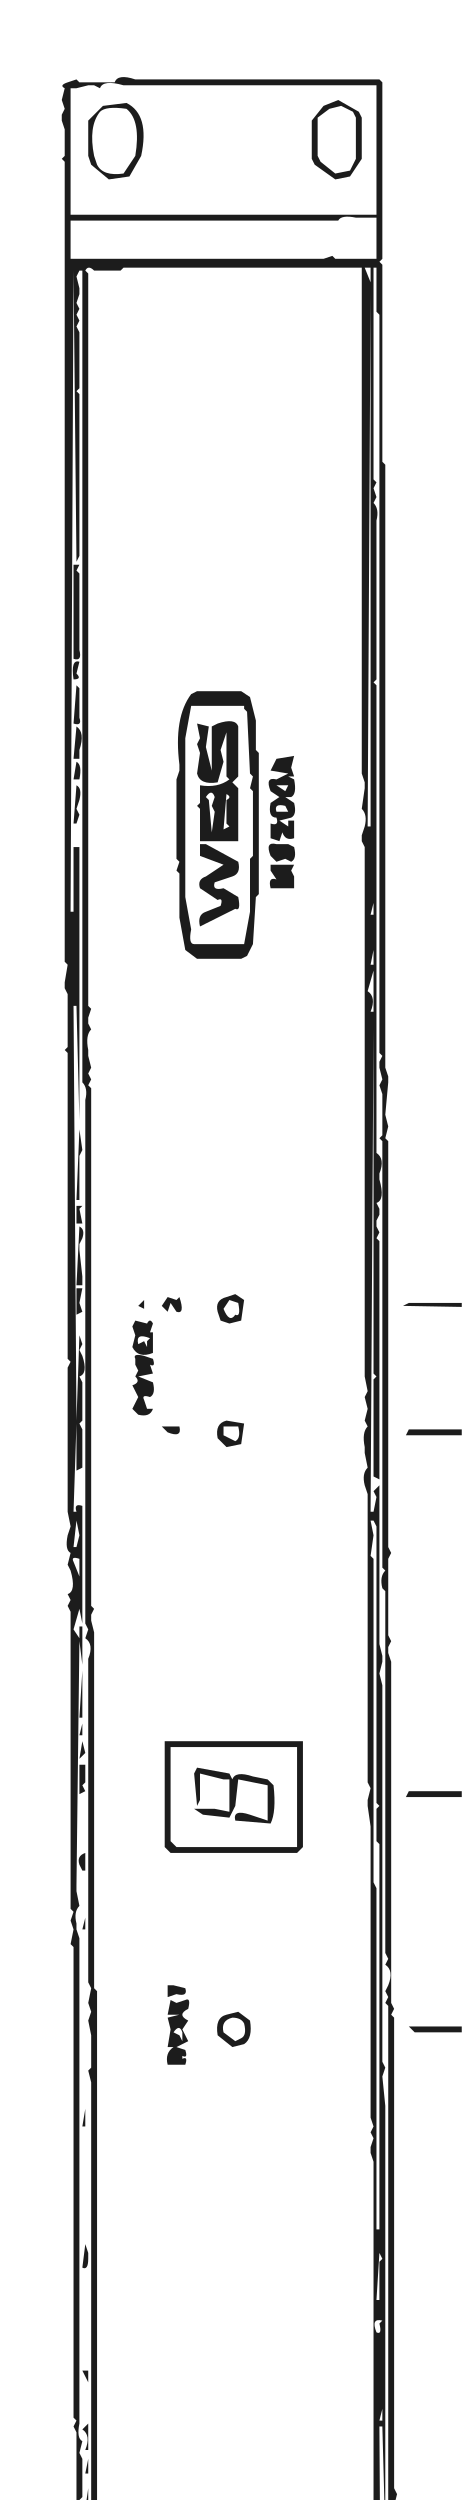
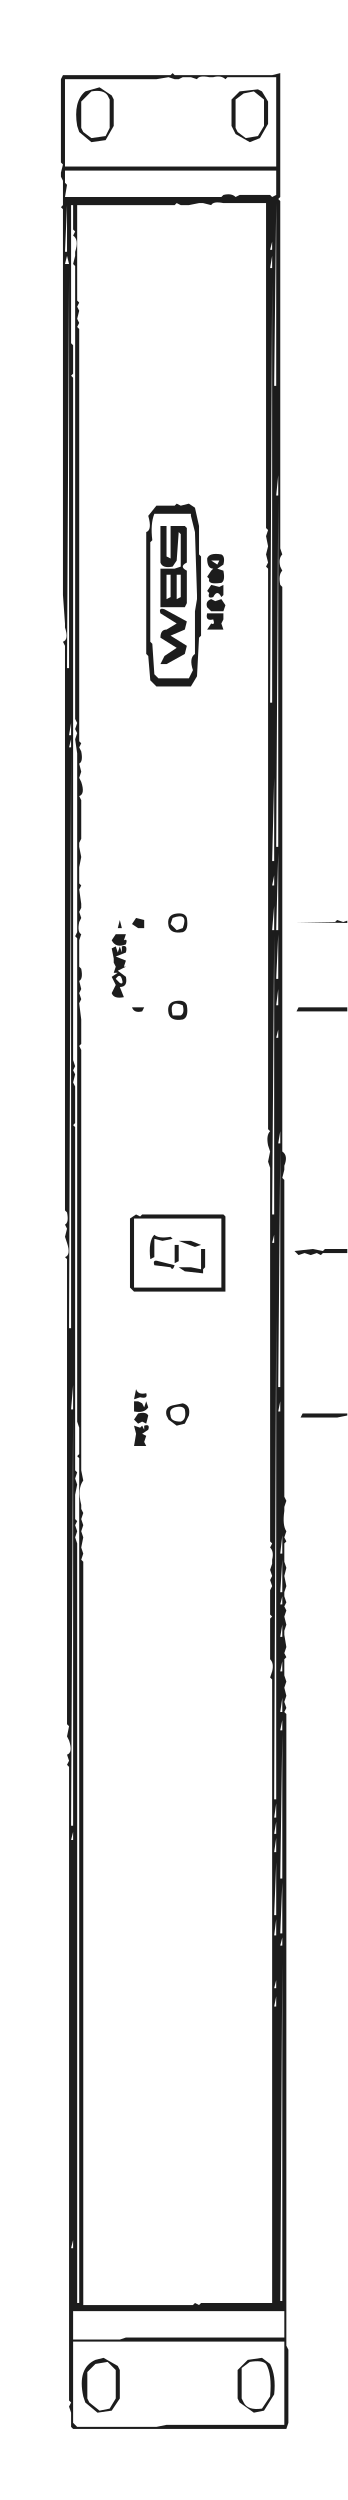
- <svg xmlns="http://www.w3.org/2000/svg" viewBox="0 0 157 850" data-from="Modules/COMPUTERS/M5200/MECHANICAL/19xx - 5200-04-002 - M5200A CONTROLLER MODULE MODULE LAYOUT - ISS 2.jpg" data-kind="layout">
-   <g transform="translate(0 850) rotate(-90)">
+ <svg xmlns="http://www.w3.org/2000/svg" viewBox="0 0 171 1231" data-from="Modules/COMPUTERS/M5200/MECHANICAL/1985 - M5200 - B 5200-04-001 - M5200 - CONTROLLER MODULE - MODULE LAYOUT.jpg" data-kind="layout">
+   <g transform="translate(0 1231) rotate(-90)">
    <defs>
      <clipPath id="c">
-         <rect width="850" height="157" />
+         <rect width="1231" height="171" />
      </clipPath>
    </defs>
    <g clip-path="url(#c)">
-       <g transform="translate(-605 -1050)" fill="#1c1c1c">
-         <path class="line" d="M1401 1071L1402 1072L1411 1072L1414 1071L1416 1071L1418 1072L1421 1071L1425 1072Q1426 1070 1427 1073L1428 1076L1427 1077L1427 1089Q1430 1090 1428 1096L1428 1098L1428 1179L1427 1180L1367 1180L1366 1179L1365 1180L1298 1180L1297 1181L1092 1181L1089 1182L1087 1182L1076 1181L1072 1182L1068 1181L1067 1182L929 1182L927 1183L925 1182L923 1182L899 1182L897 1183L895 1182L893 1182L890 1183L888 1183L774 1183L772 1184L770 1183L769 1184L609 1184L607 1185L603 1184L601 1185L599 1185L597 1184L593 1185L591 1184L589 1184Q582 1182 581 1185L417 1185L416 1186Q414 1184 410 1185L408 1186L406 1185L405 1186L320 1186Q318 1184 314 1185L313 1186L270 1186L268 1186L266 1185L264 1186L261 1185L258 1186L253 1184L253 1168L254 1167L254 1165L253 1163L254 1162L254 1077L257 1076L269 1076L271 1076Q280 1075 286 1077L288 1077L295 1076L297 1076L302 1077L304 1077L307 1076L308 1077L316 1077L319 1076L321 1076L323 1077L325 1076L328 1077L330 1077L433 1077L435 1076L436 1077L451 1077L453 1077L457 1076L460 1077L462 1076L466 1076L476 1076L477 1077L478 1076L628 1076L630 1075L632 1076L633 1075L793 1075L794 1074L799 1075L802 1074L805 1075L806 1074L907 1074L909 1073L911 1074L913 1073Q914 1076 921 1074L923 1073L927 1074Q928 1072 933 1073L936 1074L941 1073L943 1073L990 1073L992 1074L993 1073L1097 1073L1098 1072L1099 1073L1117 1073L1119 1072L1121 1072L1127 1073L1128 1072L1400 1072L1401 1071ZM1145 1074L1145 1075L1167 1075L1167 1077L1165 1077L1074 1077L1113 1076L1113 1075L972 1076L1001 1077L998 1078L996 1077L994 1078Q988 1080 987 1077L985 1078L972 1078L971 1077L969 1078L956 1078L955 1076L971 1076L941 1075L941 1076Q944 1075 943 1078L903 1078L908 1077L901 1075L898 1077L902 1077L902 1078L889 1078L897 1077L814 1076L812 1076L807 1077Q805 1075 801 1076L799 1076L796 1077L633 1077L631 1077Q626 1076 625 1078L621 1077L619 1078L606 1078L605 1077L604 1078L488 1079L492 1080L493 1079L501 1079L501 1081L494 1081L490 1081L456 1081L455 1079L454 1079L454 1081L413 1081L418 1080L418 1079L349 1080L406 1081L315 1082L366 1082L367 1083L369 1082L372 1083L376 1082L381 1083L383 1083Q389 1085 391 1082L394 1083L396 1082L549 1082L551 1082Q557 1084 559 1081L562 1082L564 1081L577 1081L578 1082L579 1081L745 1081L747 1081L751 1080L752 1081L761 1081L763 1081L768 1080L771 1081L774 1080L779 1081L781 1080L889 1080L891 1080Q896 1082 898 1079L901 1080L903 1079L1079 1079L1081 1079Q1085 1080 1087 1078L1363 1078L1363 1077L1361 1076L1357 1077L1355 1077L1352 1076L1350 1077L1348 1076L1346 1077L1344 1076L1342 1077L1323 1077L1322 1076L1321 1077L1281 1077L1279 1077L1266 1077L1264 1076L1363 1075L1145 1074ZM1367 1074L1367 1160L1368 1163L1367 1164L1367 1178L1381 1178L1381 1173L1381 1171Q1382 1166 1380 1165L1380 1075L1380 1074L1367 1074ZM1382 1074L1382 1178L1426 1178L1426 1094L1426 1092Q1428 1085 1425 1084L1426 1082L1426 1080L1425 1076L1425 1074L1382 1074ZM924 1075L919 1077L925 1077Q926 1074 924 1075ZM929 1075L929 1076L933 1077L938 1076L929 1075ZM1363 1079L1362 1080L1113 1080L1112 1081L1109 1080L1107 1080L1105 1081Q1103 1079 1098 1080L1096 1080L1092 1081L1090 1080L1088 1081L1086 1080L1085 1081L909 1081L908 1082L906 1081L904 1081L900 1082L779 1082L778 1083L581 1083L580 1084L578 1083Q573 1082 572 1084L569 1083L561 1084L559 1084L556 1083L554 1084L405 1084L403 1084L400 1085L397 1084L394 1085L392 1084L391 1085L373 1085L370 1084Q368 1087 362 1085L360 1085L355 1084L353 1085L351 1084L347 1085L346 1084L316 1084L315 1090L316 1092L315 1095L316 1098L315 1099L315 1178L479 1178L480 1177L482 1178Q487 1180 489 1177L491 1178L493 1177L720 1177L723 1176L725 1176L728 1177L730 1176L732 1177L735 1176L832 1176L834 1176L841 1175L843 1175L847 1176L849 1175L947 1175L950 1174Q954 1173 956 1175L961 1174L963 1174Q968 1173 970 1175L972 1174L976 1175L980 1174L982 1175L987 1174L1167 1174L1169 1173L1171 1173L1174 1174Q1178 1175 1180 1173L1187 1174L1189 1174L1192 1173L1364 1173L1364 1092L1363 1091L1363 1082Q1365 1080 1363 1079ZM1364 1174L1359 1176L1364 1176L1364 1174ZM1118 1175Q1116 1178 1111 1176L1111 1177L1125 1177L1118 1175ZM1174 1175L1174 1176L1355 1176L1174 1175ZM926 1176L925 1177L817 1177L815 1177L813 1178L697 1178L697 1179L828 1179L829 1178L840 1178L841 1179L842 1178L936 1178L938 1177L938 1176L933 1177L926 1176ZM941 1176L941 1177L946 1178L948 1177L950 1179L896 1179L892 1180L890 1180L886 1179L882 1180L754 1180L752 1181L749 1180L739 1181L737 1181L593 1181L630 1180L630 1179L472 1180L592 1181L542 1182L540 1182L410 1182L409 1184L414 1183Q420 1181 422 1184L424 1183L576 1183L578 1183Q584 1185 586 1182L588 1183L590 1183Q594 1184 596 1182L773 1182L774 1181L776 1182L778 1181L780 1182Q785 1184 787 1181L789 1182L791 1181L914 1181L915 1180Q919 1179 921 1181L922 1180L1067 1180L1068 1179L1069 1180L1083 1180L1086 1179L1088 1180L1092 1179L1094 1179L1096 1180L1097 1179L1348 1179L1349 1178L1364 1178L1364 1177L1292 1177L1291 1178L1289 1177L1286 1178L1284 1177Q1282 1179 1278 1178L1276 1178L1224 1178L1223 1177L1222 1178L1063 1178Q1061 1181 1056 1179L1054 1179Q1047 1181 1046 1178L1044 1179L1042 1179L1040 1178L1038 1178L1036 1179L1034 1178L1033 1179L952 1179L953 1177L986 1177L987 1178L988 1177L1105 1177L941 1176ZM1127 1176L1127 1177L1132 1177L1127 1176ZM1144 1176L1144 1177L1148 1177L1144 1176ZM662 1178Q661 1180 665 1179L666 1180Q667 1176 662 1178ZM673 1178L673 1179L686 1179L687 1180L689 1179L673 1178ZM632 1179L632 1180L636 1180L632 1179ZM1175 1075L1188 1076Q1187 1078 1183 1077L1180 1076L1178 1077L1175 1076L1175 1075ZM1190 1075L1196 1076Q1195 1078 1190 1077L1190 1075ZM1197 1075L1208 1076Q1206 1079 1200 1077L1197 1077L1197 1075ZM1209 1075L1222 1076L1221 1077L1213 1077L1211 1077Q1208 1078 1209 1075ZM1224 1075Q1231 1074 1230 1077L1226 1076Q1224 1078 1224 1075ZM1231 1075L1263 1075L1263 1077L1261 1076L1260 1077L1236 1077L1234 1077Q1230 1078 1231 1075ZM1008 1076L1017 1076L1017 1078L1012 1077L1009 1078L1008 1076ZM1018 1076L1038 1077Q1037 1079 1034 1078L1032 1077L1030 1077L1021 1078L1018 1078L1018 1076ZM1039 1076L1045 1076L1045 1078L1044 1077L1039 1078L1039 1076ZM1047 1076L1071 1077L1064 1078L1062 1077L1060 1077L1047 1077L1047 1076ZM821 1077Q824 1076 825 1079L819 1079L819 1078L821 1077ZM845 1077L855 1077L855 1079L849 1079L848 1078L846 1079L845 1077ZM857 1077L863 1078L859 1079L857 1077ZM865 1077L869 1078L865 1078L865 1077ZM871 1077L887 1078L871 1078L871 1077ZM629 1078L631 1080L622 1080L622 1079Q627 1081 629 1078ZM649 1078L649 1080L645 1080L649 1078ZM684 1078L692 1079L689 1080L687 1080Q683 1080 684 1078ZM732 1078L738 1079L732 1079L732 1078ZM799 1078L803 1079L799 1079L799 1078ZM602 1079L609 1080L602 1080L602 1079ZM614 1079L619 1080L614 1080L614 1079ZM1402 1080L1414 1080L1419 1085L1420 1093Q1416 1101 1402 1098L1395 1094L1394 1087L1399 1081L1402 1080ZM1402 1082L1399 1083Q1395 1085 1396 1092L1402 1096Q1414 1098 1418 1093Q1419 1086 1417 1084Q1412 1080 1402 1082ZM976 1095L980 1097L984 1095Q985 1098 987 1096L989 1097L991 1096L993 1096Q995 1095 994 1099L993 1102Q990 1103 991 1101L988 1102L987 1097L985 1102Q981 1103 980 1101Q981 1098 979 1099L976 1100L976 1102Q973 1101 974 1097L976 1095ZM997 1095L1001 1096L1004 1095L1006 1096L1005 1100Q1007 1101 1005 1102L1002 1101L1002 1102L995 1102Q993 1097 997 1095ZM998 1097L999 1099L997 1100L999 1100L1000 1101Q1002 1096 998 1097ZM1011 1097L1013 1099L1010 1099L1011 1097ZM970 1105L970 1111Q966 1112 968 1107L970 1105ZM1011 1105L1014 1107L1013 1110L1014 1111Q1008 1113 1009 1110L1012 1108L1009 1107L1011 1105ZM827 1106L863 1106L863 1153L827 1153L826 1152L825 1151L825 1108L827 1106ZM829 1108L827 1110L827 1151L861 1151L861 1108L829 1108ZM753 1107Q757 1106 759 1109L759 1107L765 1108L769 1107L770 1111L770 1107L775 1108L774 1110L775 1113Q776 1115 772 1114Q770 1110 768 1114L765 1112L761 1114L759 1110L758 1113Q755 1114 756 1112L755 1112Q756 1114 753 1113L753 1107ZM764 1109L763 1111L761 1112L764 1112Q767 1111 764 1109ZM776 1107L780 1107L780 1109L779 1113Q776 1114 777 1110L776 1107ZM1159 1110L1162 1111L1163 1110L1190 1110L1193 1111L1195 1111Q1211 1109 1219 1115L1220 1117L1220 1132L1218 1135L1210 1137L1200 1137L1199 1138L1151 1138L1150 1137L1134 1136L1130 1134L1129 1132L1129 1117L1132 1113L1143 1111L1158 1111L1159 1110ZM1150 1113L1139 1115Q1134 1114 1134 1116L1134 1133L1145 1135L1163 1135L1164 1136L1186 1136L1187 1135L1191 1136L1192 1135L1213 1134L1214 1133L1215 1133L1215 1115L1204 1113L1150 1113ZM840 1116L840 1123L839 1128L850 1128L850 1126L852 1118L851 1118L843 1118L841 1117L852 1116L854 1117L852 1128L850 1129Q853 1130 851 1136L850 1141L848 1143Q839 1144 835 1142L836 1130Q840 1129 838 1135L836 1141L848 1141L850 1131L841 1130L837 1128L838 1119L840 1116ZM1181 1117L1182 1118L1188 1118Q1187 1124 1190 1128L1191 1127L1206 1127L1200 1125L1196 1126L1189 1124Q1188 1118 1192 1117L1199 1118L1202 1117L1204 1118L1209 1117L1208 1121L1201 1120L1193 1122L1208 1122L1209 1124Q1211 1130 1208 1131L1191 1131L1189 1129L1187 1131L1169 1131L1169 1118L1180 1118L1181 1117ZM1184 1120L1183 1121L1172 1122L1179 1123L1181 1122L1184 1123Q1187 1122 1184 1120ZM1173 1126L1174 1128L1175 1127L1183 1127Q1184 1129 1185 1127L1173 1126ZM1140 1118Q1144 1117 1145 1120L1147 1125Q1150 1126 1149 1124L1153 1118Q1156 1117 1157 1120L1161 1126L1164 1118L1168 1118L1168 1120L1162 1131Q1158 1132 1157 1129L1155 1123Q1152 1122 1153 1126L1150 1131Q1145 1132 1146 1130L1140 1118ZM763 1124Q769 1123 770 1127L771 1131L768 1135Q762 1136 760 1133L759 1129L763 1124ZM764 1126L761 1130L762 1132Q763 1134 767 1133Q769 1132 769 1129Q768 1125 764 1126ZM966 1124Q971 1123 972 1127L971 1133L964 1132L963 1127L966 1124ZM967 1126L965 1130Q966 1132 970 1131L970 1126L967 1126ZM1009 1124Q1013 1123 1014 1127L1015 1130L1013 1133L1006 1132L1005 1128L1006 1125L1009 1124ZM1010 1126Q1005 1128 1008 1130Q1007 1132 1012 1131L1013 1128L1010 1126ZM1153 1142Q1157 1141 1156 1144L1159 1142L1161 1142L1161 1150L1159 1149L1157 1150L1155 1150L1153 1150L1153 1142ZM1164 1142Q1169 1140 1168 1144L1168 1148L1167 1150Q1163 1151 1162 1149L1163 1147L1162 1144L1164 1142ZM1170 1142L1175 1142Q1174 1145 1177 1144Q1177 1141 1182 1142L1184 1145L1186 1142Q1191 1140 1190 1144L1192 1148L1193 1142L1197 1144L1198 1150L1194 1149L1191 1150L1191 1148L1190 1150Q1185 1151 1184 1149L1184 1147L1182 1150Q1178 1151 1177 1149L1176 1145L1174 1148L1176 1148L1176 1150L1170 1150Q1169 1147 1172 1146L1169 1145L1170 1142ZM1179 1144L1179 1148L1181 1147Q1182 1143 1179 1144ZM1188 1144L1186 1147L1188 1148L1188 1144ZM1401 1156L1414 1156L1419 1160L1421 1165L1417 1172L1415 1173L1401 1173L1395 1169L1394 1164L1399 1157L1401 1156ZM1402 1158L1400 1159L1396 1164L1397 1169L1401 1171L1415 1171L1417 1170L1419 1166L1418 1162L1415 1158L1402 1158ZM1011 1187L1012 1189L1012 1242L1014 1243Q1024 1243 1027 1250L1030 1256L1030 1263Q1029 1269 1025 1273Q1021 1279 1009 1277Q1001 1274 997 1269L995 1263L995 1257L1002 1246L1010 1243L1011 1187ZM844 1188L846 1189L846 1237L847 1240L846 1244Q856 1244 861 1252Q866 1256 864 1267L859 1275L851 1279L845 1279Q836 1277 832 1272Q828 1267 829 1258L836 1248L844 1245L844 1188ZM967 1188L969 1189L969 1242L979 1246L984 1254L985 1264Q983 1270 979 1274Q974 1278 965 1277L954 1271Q949 1266 951 1255L959 1245L967 1242L967 1188ZM766 1189L766 1234L767 1235L766 1239L767 1241L766 1245Q776 1246 780 1253L783 1259L783 1267Q781 1274 776 1277L773 1279L765 1280Q757 1278 752 1274Q748 1269 748 1260Q749 1251 756 1248L764 1245L764 1191L766 1189Z" />
+       <g transform="translate(-226 -1133)" fill="#1c1c1c">
+         <path class="line" d="M1355 1163L1356 1164L1368 1164L1370 1163L1372 1163L1376 1164L1377 1163L1418 1163L1420 1164L1420 1217L1421 1218L1420 1219L1420 1267L1421 1271L1360 1271L1359 1270L1358 1271L1187 1271L1184 1272Q1182 1270 1178 1271L1176 1272Q1174 1270 1169 1271L1168 1272L890 1272Q888 1275 883 1273L881 1273L877 1272L876 1273L720 1273L718 1274L715 1273L713 1273Q706 1272 703 1274L700 1273L698 1274L697 1273L688 1273L685 1274L681 1273L676 1274L673 1273L671 1273L668 1274L666 1273L664 1274L661 1273L657 1274L654 1273L652 1273L646 1274L643 1273L641 1274L640 1273L632 1273L629 1274L626 1273L622 1274L619 1273L616 1274L614 1273L613 1274L600 1274L598 1274L302 1274L300 1275L298 1275L264 1275L261 1274L261 1169L262 1168L269 1168L272 1167L274 1168L275 1167L320 1167L322 1167L587 1167L588 1166L590 1167L593 1166Q594 1169 600 1167L602 1166L607 1167L608 1166L837 1166L838 1165Q839 1168 845 1166L848 1165L852 1166L854 1165Q855 1167 860 1166L861 1165L1139 1165L1141 1164Q1142 1167 1148 1165L1150 1165L1164 1164L1166 1164L1354 1164L1355 1163ZM1327 1165L1327 1167L1331 1166L1327 1165ZM1333 1165L1333 1166L1356 1166L1333 1165ZM1360 1165L1360 1242L1361 1243Q1362 1247 1360 1249L1361 1251L1361 1266L1360 1267L1361 1269L1373 1269L1373 1269L1373 1165L1367 1165L1366 1166L1360 1165ZM1375 1165L1375 1269L1419 1269L1419 1245L1418 1244Q1420 1242 1419 1238L1419 1236Q1420 1231 1418 1230L1419 1227L1419 1223L1418 1221L1418 1219L1419 1216L1418 1210L1418 1208L1418 1165L1375 1165ZM1128 1166L1128 1167L1321 1167L1128 1166ZM803 1167L803 1168L1087 1168L803 1167ZM1089 1167L1089 1168L1093 1168L1089 1167ZM1095 1167L1095 1168L1101 1168L1095 1167ZM350 1168L350 1169L354 1169L350 1168ZM551 1168L551 1169L555 1169L551 1168ZM558 1168L558 1169L761 1169L558 1168ZM763 1168L763 1169L775 1169L763 1168ZM1272 1168L1271 1169L935 1169L932 1170L930 1169L928 1170L924 1169L922 1170L904 1170L903 1169L902 1170L733 1170L732 1171L729 1170L726 1171L721 1170L719 1170L709 1170L708 1171L706 1170L703 1171L700 1170L697 1171L323 1171L323 1172L739 1172L740 1171L741 1172L752 1172L754 1172L757 1171L995 1171L996 1170L998 1171L1082 1171L1086 1171L1093 1170L1096 1171L1098 1170L1101 1171L1103 1170L1326 1170L1327 1169L1331 1170L1333 1170Q1339 1172 1341 1169L1343 1170L1344 1169L1356 1169L1356 1168L1288 1168L1287 1169L1273 1169L1272 1168ZM264 1169L262 1171L262 1208L262 1210L263 1215L263 1273L304 1273L304 1169L266 1169L264 1169ZM305 1169L305 1190L305 1192L306 1195L306 1273L307 1273L319 1273L319 1170L319 1169L305 1169ZM1296 1171L1295 1172L1106 1172L1104 1172L1092 1172L1091 1173L1089 1172L1087 1173Q1082 1174 1081 1172L1077 1173L1074 1172L1072 1173Q1066 1175 1065 1172L1063 1173L1046 1173L1044 1173L1042 1172L1040 1172L1035 1173L1030 1172L1022 1172L1021 1173L1019 1172L1012 1173L1010 1173L1008 1172L1005 1173L1003 1172Q998 1171 997 1173L994 1172L992 1172L981 1172L980 1173Q975 1174 974 1172L970 1173L968 1172L965 1173L963 1172L955 1173L953 1173L943 1173L942 1172L940 1173L735 1173L733 1173L728 1174Q724 1171 716 1173L714 1173L712 1174L709 1173L706 1174L703 1173L700 1174L695 1173L692 1174L689 1173L688 1174L322 1174L322 1228L323 1229L322 1231L323 1232L323 1267L630 1267L631 1266L634 1267Q638 1268 640 1266L660 1266L661 1267L662 1266L672 1266L674 1266L676 1267L679 1266L681 1267L684 1266L687 1267L689 1267Q693 1268 695 1266L697 1267L698 1266L882 1266L885 1265L890 1266L893 1265Q898 1264 900 1266L901 1265L1177 1265L1178 1264L1180 1265L1184 1264L1188 1265L1193 1264L1196 1265L1197 1264L1226 1264L1228 1264L1357 1264L1357 1264L1357 1245L1357 1243Q1358 1238 1356 1237L1357 1233L1357 1231L1356 1226L1356 1222L1357 1220L1356 1219L1356 1171L1309 1171L1308 1172L1306 1171L1304 1172L1300 1171L1298 1172L1296 1171ZM1111 1266L1111 1267L1318 1267L1111 1266ZM1325 1266L1325 1267L1331 1267L1325 1266ZM1334 1266L1334 1267L1338 1267L1334 1266ZM845 1267L845 1268L849 1268L845 1267ZM859 1267L859 1268L996 1268L859 1267ZM999 1267L999 1268L1011 1268L999 1267ZM1021 1267L1021 1268L1026 1268L1021 1267ZM1033 1267L1033 1268L1074 1268L1033 1267ZM469 1268L469 1269L474 1269L469 1268ZM478 1268L478 1269L482 1269L478 1268ZM504 1268L504 1269L512 1269L504 1268ZM514 1268L514 1269L540 1269L514 1268ZM545 1268L545 1269L552 1269L545 1268ZM554 1268L554 1269L560 1269L554 1268ZM562 1268L562 1269L569 1269L562 1268ZM571 1268L571 1269L809 1269L571 1268ZM1267 1268L1267 1269L1357 1269L1267 1268ZM946 1269L946 1270L950 1270L946 1269ZM962 1269L962 1270L970 1270L962 1269ZM975 1269L975 1270L997 1270L975 1269ZM999 1269L999 1270L1037 1270L999 1269ZM1040 1269L1040 1270L1211 1270L1040 1269ZM1213 1269L1213 1270L1223 1270L1213 1269ZM762 1270L762 1271L767 1271L762 1270ZM774 1270L774 1271L892 1271L774 1270ZM894 1270L894 1271L900 1271L894 1270ZM324 1271L324 1272L490 1272L324 1271ZM499 1271L499 1272L503 1272L499 1271ZM505 1271L505 1272L530 1272L505 1271ZM532 1271L532 1272L603 1272L532 1271ZM605 1271L605 1272L610 1272L605 1271ZM614 1271L614 1272L621 1272L614 1271ZM634 1271L634 1272L639 1272L634 1271ZM651 1271L651 1272L657 1272L651 1271ZM667 1271L667 1272L671 1272L667 1271ZM673 1271L673 1272L689 1272L673 1271ZM692 1271L692 1272L701 1272L692 1271ZM1395 1171Q1407 1169 1412 1175L1414 1182L1410 1188L1408 1189L1395 1189L1388 1185L1387 1178L1392 1172L1395 1171ZM1394 1173L1392 1174L1389 1178L1390 1185L1394 1187L1408 1187L1410 1186Q1413 1184 1412 1178L1407 1173L1394 1173ZM277 1174Q291 1171 295 1180L296 1184L292 1191L290 1192L276 1192L270 1188L269 1181L274 1175L277 1174ZM276 1176L274 1177L270 1182L271 1187L276 1190L290 1190L294 1186L293 1180L289 1176L276 1176ZM968 1188L972 1190L976 1188L978 1191L978 1189L981 1190L983 1189L985 1189L990 1188L991 1190L988 1191L991 1192L988 1193L991 1193Q992 1196 988 1195L986 1190L984 1195L981 1194L981 1195L979 1191L976 1195Q971 1196 971 1192L966 1194Q965 1189 968 1188ZM975 1190L973 1192Q972 1194 975 1193Q978 1192 975 1190ZM994 1188L997 1190L997 1195L994 1194Q995 1196 992 1195Q990 1190 994 1188ZM1000 1191L1004 1192L1000 1193L1000 1191ZM823 1197L857 1197L859 1200L858 1202L859 1203L859 1243L858 1244L821 1244L821 1199L823 1197ZM823 1199L823 1242L857 1242L857 1199L823 1199ZM961 1198L961 1204L959 1203Q958 1199 961 1198ZM1002 1198L1005 1200L1004 1204L1000 1204L1000 1203L1000 1201L1002 1198ZM745 1199L751 1200L755 1199L754 1202L755 1203L753 1204L755 1204Q756 1207 753 1206L751 1203L750 1205L747 1204L745 1205L745 1199ZM758 1199L761 1201Q762 1205 760 1206L756 1205L757 1203L756 1201L758 1199ZM762 1199L767 1199L767 1201L766 1203L764 1204L767 1205L764 1206Q761 1204 762 1199ZM768 1199L773 1200Q770 1201 771 1205Q768 1206 769 1202L768 1199ZM1135 1205L1195 1205Q1196 1208 1203 1206L1208 1210L1208 1219L1209 1220L1208 1222L1209 1226L1207 1229L1198 1231L1184 1231L1183 1232L1144 1232L1143 1231L1124 1230L1119 1227L1119 1210L1122 1207L1134 1206L1135 1205ZM1141 1207L1140 1208L1125 1209L1123 1211L1123 1226L1127 1228Q1133 1226 1135 1229L1154 1229L1156 1229L1162 1230L1164 1230L1195 1229L1203 1227L1204 1227L1204 1209Q1199 1207 1191 1208L1190 1207L1141 1207ZM837 1207Q846 1206 849 1209Q847 1211 848 1217L847 1218L846 1213L847 1209L838 1209L837 1207ZM834 1209Q837 1208 836 1211L834 1219Q831 1218 833 1217L834 1209ZM760 1215Q764 1214 765 1218L766 1223Q765 1227 760 1226L756 1224L755 1220L758 1216L760 1215ZM760 1217Q757 1217 757 1222Q758 1225 763 1224Q765 1223 764 1219Q763 1216 760 1217ZM958 1216Q963 1215 964 1219Q965 1224 962 1225Q956 1226 955 1223Q954 1217 958 1216ZM957 1218L957 1222Q958 1224 962 1223Q965 1216 957 1218ZM1001 1216Q1006 1215 1007 1219Q1008 1224 1005 1225Q999 1226 998 1223Q997 1217 1001 1216ZM1002 1217L999 1220L1000 1223Q1008 1226 1005 1218L1002 1217ZM835 1219L844 1219L844 1221L836 1221L835 1219ZM833 1221L833 1227L832 1232L842 1232L842 1234L833 1234L832 1233L830 1233L831 1224L833 1221ZM846 1221L846 1227L844 1232L843 1229L846 1221ZM1147 1235L1150 1237Q1149 1239 1152 1238Q1151 1234 1155 1235L1155 1243L1154 1243L1152 1243L1150 1242L1147 1243L1147 1235ZM1158 1235Q1161 1234 1162 1237L1161 1239L1162 1242L1159 1244L1156 1243L1156 1237L1158 1235ZM1166 1235L1169 1237L1168 1241L1169 1243L1164 1243L1163 1242Q1167 1240 1163 1238Q1162 1235 1165 1236L1166 1235ZM1173 1235L1176 1237L1177 1238Q1177 1235 1182 1235Q1185 1236 1184 1242Q1183 1244 1179 1243L1177 1240L1176 1243Q1171 1244 1170 1242Q1169 1235 1172 1236L1173 1235ZM1181 1237L1179 1240L1181 1241L1181 1237ZM1395 1247L1408 1247L1412 1251L1413 1260L1412 1262L1407 1265L1396 1265L1389 1261L1387 1256L1391 1249L1395 1247ZM1394 1249L1392 1250L1389 1254L1390 1260L1395 1263L1408 1263L1412 1258L1411 1253L1408 1249L1394 1249ZM276 1250L290 1250L295 1255L296 1262L293 1266Q287 1269 278 1268L270 1263L269 1258L274 1251L276 1250ZM276 1252L274 1253Q270 1255 271 1262L277 1266Q288 1267 293 1264Q295 1262 294 1256L291 1252L276 1252ZM841 1278L842 1287L841 1292L842 1293L842 1334Q851 1334 855 1342Q859 1346 858 1356L852 1365Q847 1369 838 1368L827 1362Q823 1357 824 1347L831 1337L840 1334L840 1292L839 1291L840 1289L839 1286L840 1283L839 1280L841 1278ZM959 1279L961 1280L961 1332L963 1333L969 1334L973 1337L978 1347L978 1354L973 1363L966 1367L958 1367L947 1361Q943 1356 943 1348Q945 1339 952 1335L960 1332L959 1331L959 1279ZM1003 1279L1003 1298L1004 1299L1003 1302L1004 1305L1003 1308L1004 1309L1004 1332Q1012 1332 1016 1336L1019 1341L1021 1347L1021 1352Q1019 1360 1013 1364Q1009 1367 1001 1366L990 1360Q986 1356 986 1348Q988 1338 995 1334L1002 1332L1003 1279ZM759 1281L761 1282L761 1315L761 1317L762 1320L761 1324L761 1326L762 1329L761 1334L763 1335L769 1336L773 1339L778 1348L778 1357L772 1366L766 1369L759 1369Q750 1367 746 1361Q743 1356 744 1347L752 1337L760 1335L760 1318L759 1317Q762 1315 760 1310L759 1306L760 1304L759 1299L759 1297L759 1281Z" />
+         <path class="text" d="M1130 1212L1134 1214L1138 1220L1143 1212Q1147 1212 1147 1215L1150 1220L1155 1212Q1158 1211 1157 1214L1151 1225L1147 1224L1144 1217L1139 1225L1135 1224L1130 1215L1130 1212ZM1158 1212L1177 1212L1177 1219L1178 1222L1194 1222L1195 1221L1181 1220L1178 1218Q1177 1213 1180 1212L1198 1212L1198 1215L1183 1215L1182 1217L1198 1217L1198 1224L1197 1225L1180 1225Q1178 1221 1176 1225L1160 1225L1158 1224L1158 1212ZM1162 1215L1163 1217L1174 1217L1174 1215L1162 1215ZM1162 1220L1163 1222L1174 1222L1174 1220L1162 1220Z" />
      </g>
    </g>
  </g>
</svg>
